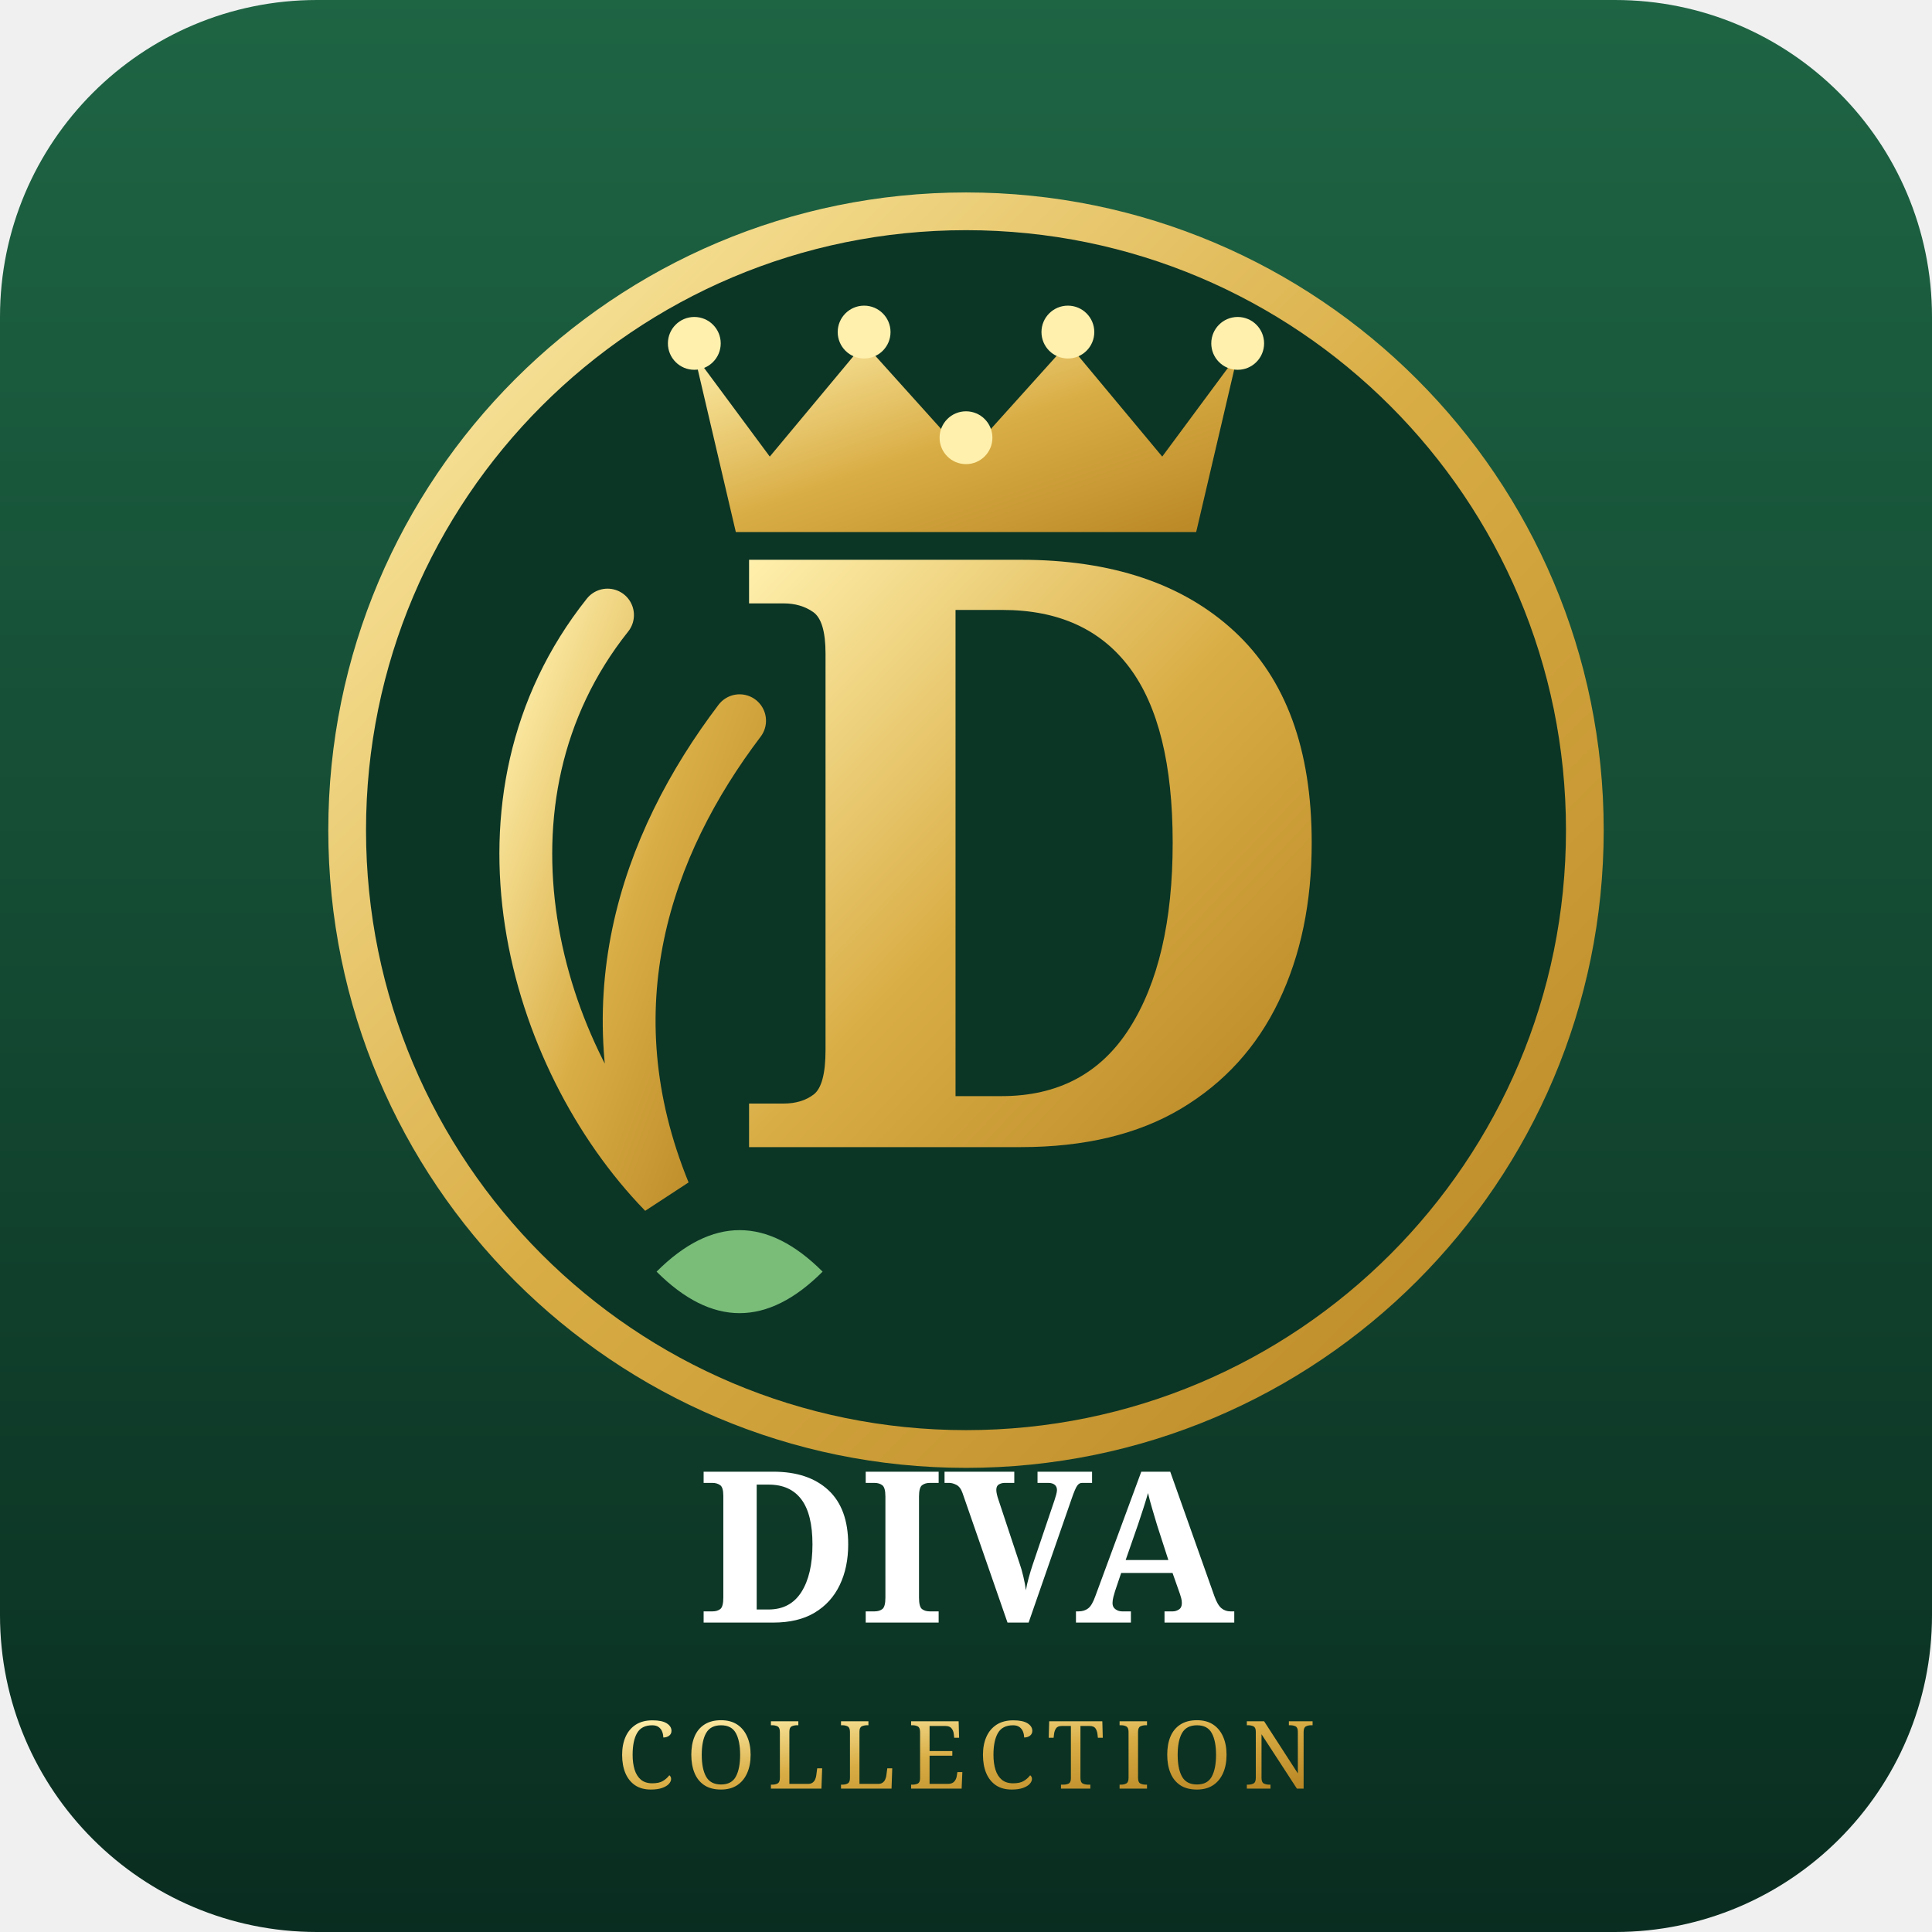
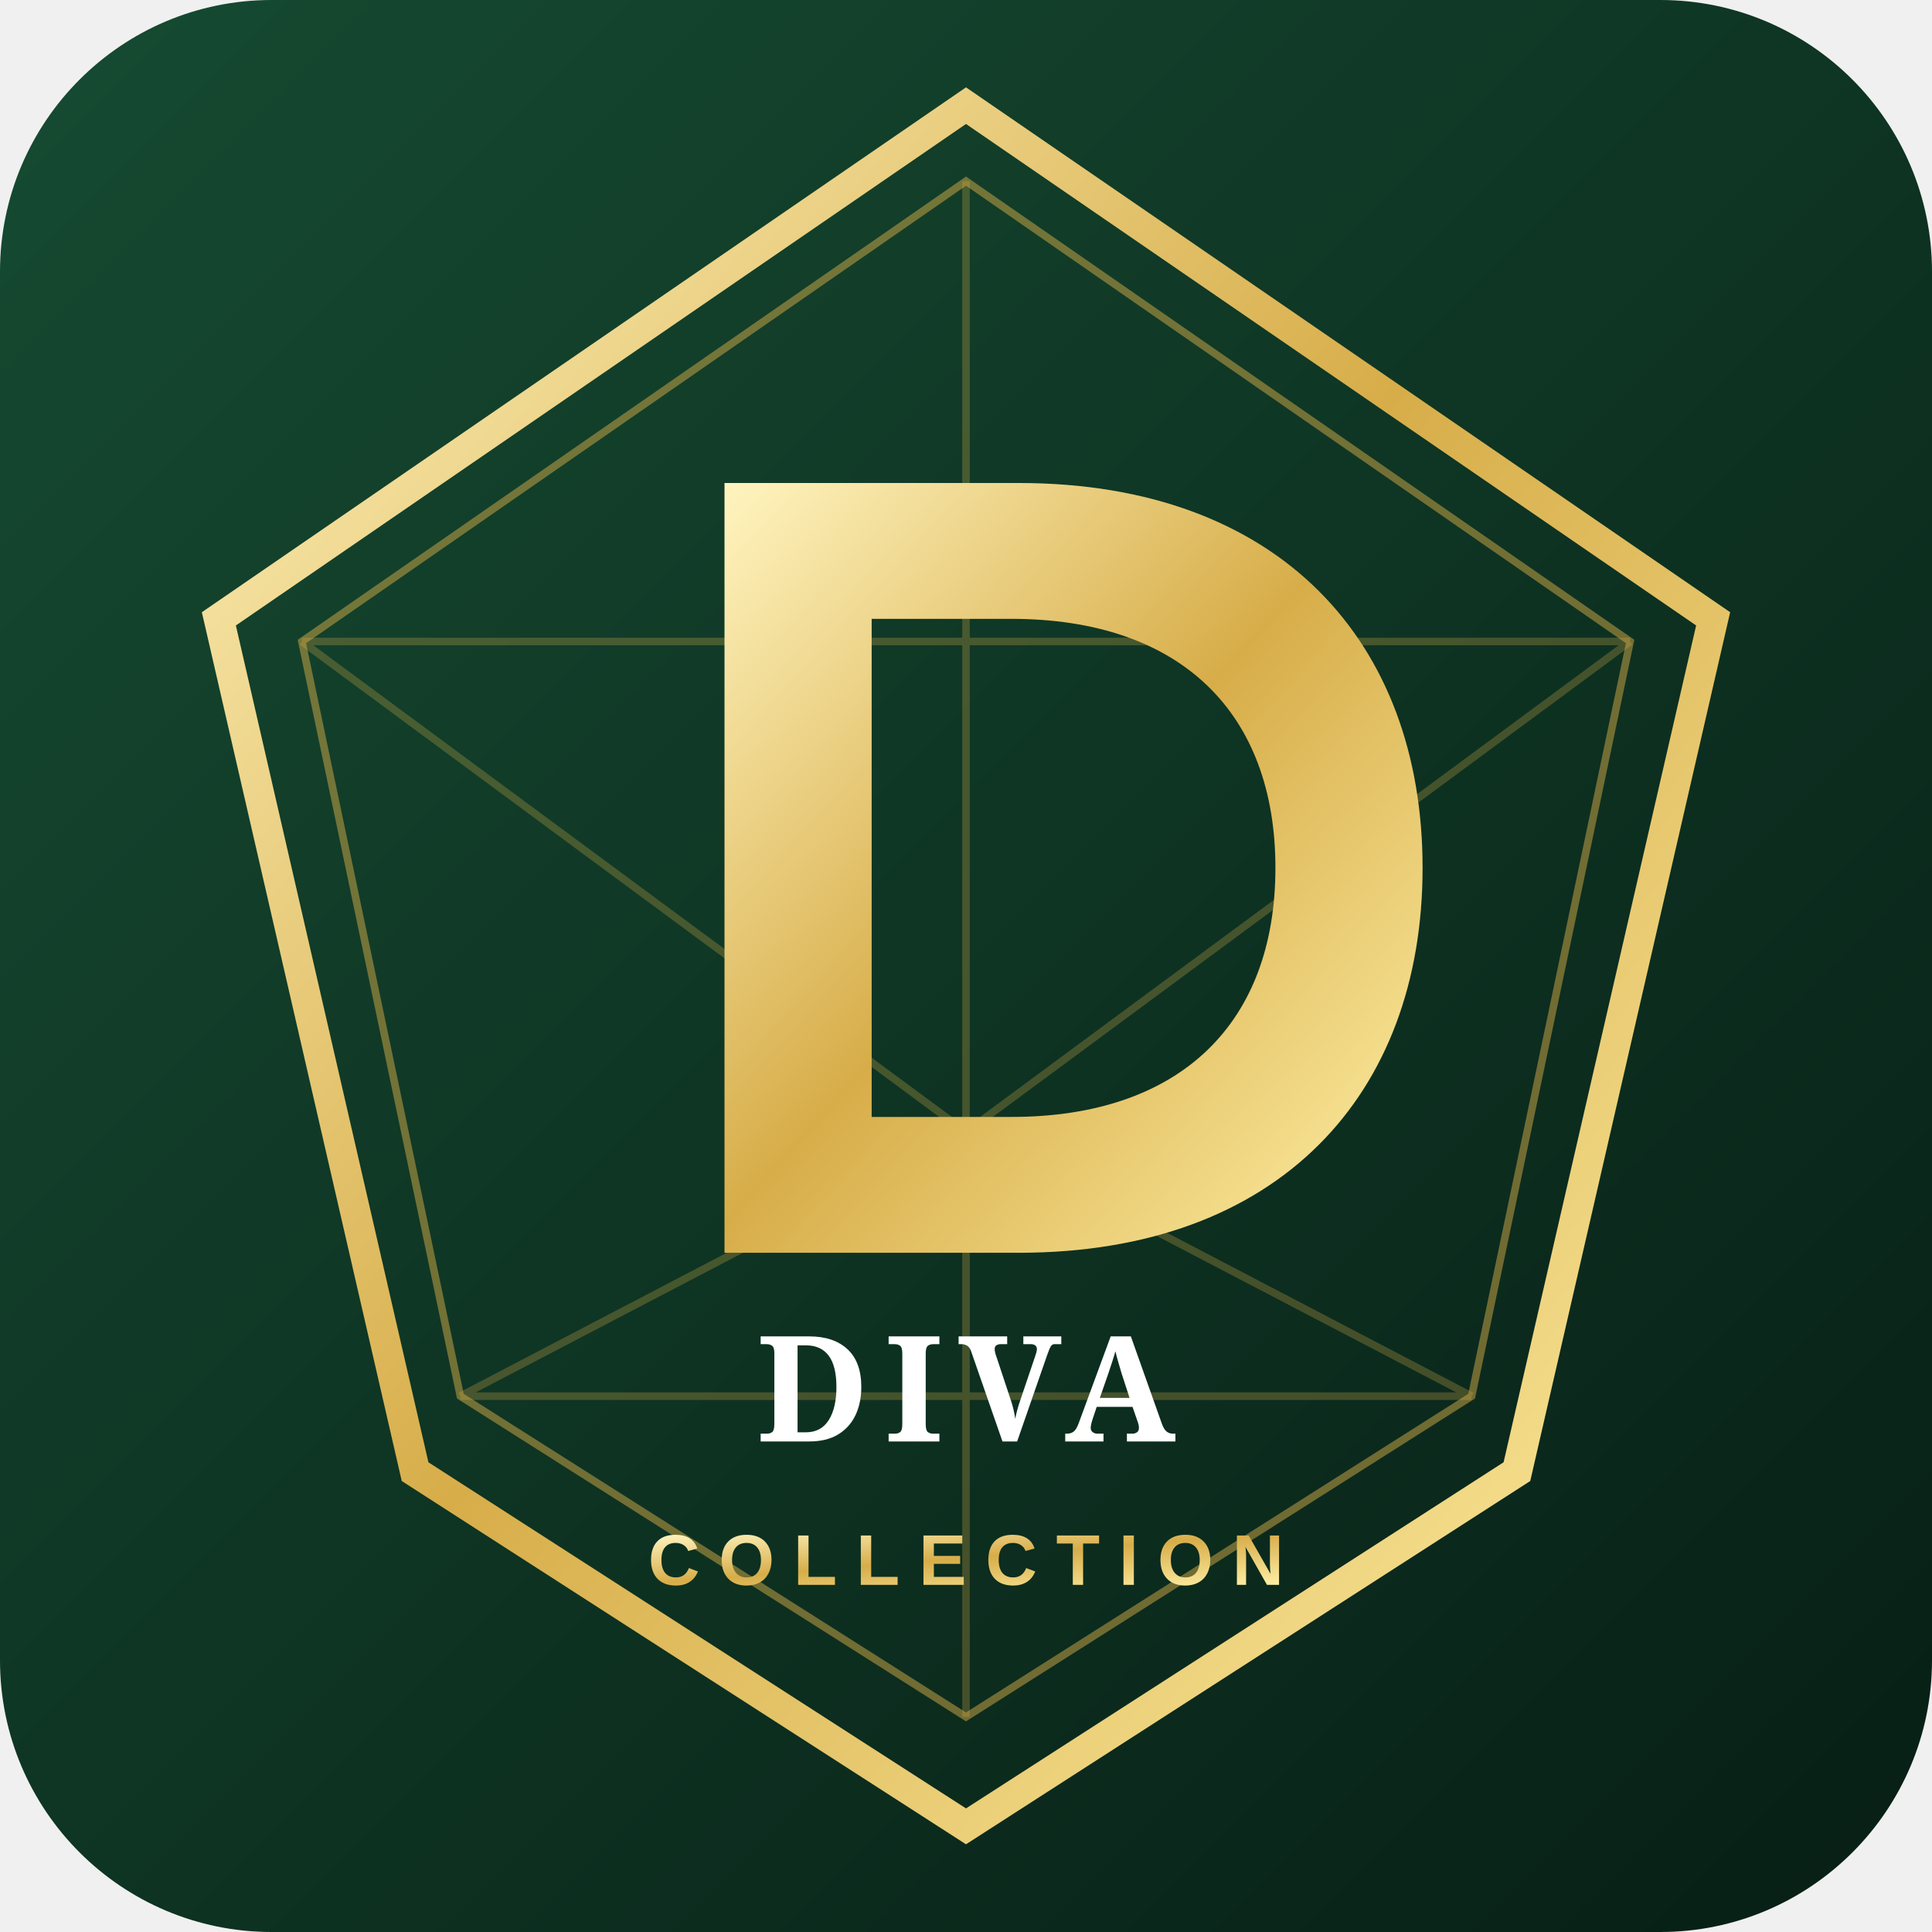
<svg xmlns="http://www.w3.org/2000/svg" viewBox="0 0 512 512" role="img" aria-label="Diva Collection">
  <defs>
-     <linearGradient id="g" x1="0" y1="0" x2="1" y2="1">
-       <stop stop-color="#fff0ad" />
-       <stop offset=".5" stop-color="#d9ad45" />
-       <stop offset="1" stop-color="#b88624" />
+     <linearGradient id="bg" x1="0" y1="0" x2="1" y2="1">
+       <stop stop-color="#164b32" />
+       <stop offset="1" stop-color="#071e15" />
    </linearGradient>
-     <linearGradient id="b" x1="0" y1="0" x2="0" y2="1">
-       <stop stop-color="#1e6544" />
-       <stop offset="1" stop-color="#092d20" />
+     <linearGradient id="gold" x1="0" y1="0" x2="1" y2="1">
+       <stop stop-color="#fff4bf" />
+       <stop offset=".48" stop-color="#d7ad49" />
+       <stop offset="1" stop-color="#fff0a6" />
    </linearGradient>
  </defs>
-   <rect width="512" height="512" rx="84" fill="url(#b)" />
-   <circle cx="256" cy="220" r="164" fill="#0b3525" stroke="url(#g)" stroke-width="10" />
-   <path d="M184 94 204 121 229 91 256 121 283 91 308 121 328 94 317 141 195 141Z" fill="url(#g)" />
-   <circle cx="184" cy="91" r="7" fill="#fff0ad" />
-   <circle cx="229" cy="88" r="7" fill="#fff0ad" />
-   <circle cx="256" cy="116" r="7" fill="#fff0ad" />
-   <circle cx="283" cy="88" r="7" fill="#fff0ad" />
-   <circle cx="328" cy="91" r="7" fill="#fff0ad" />
-   <text x="276" y="304" text-anchor="middle" font-family="Georgia,serif" font-size="218" font-weight="bold" fill="url(#g)">D</text>
-   <path d="M161 163 C122 212 141 280 176 316 C156 267 171 224 196 191" fill="none" stroke="url(#g)" stroke-width="14" stroke-linecap="round" />
-   <path d="M174 337 Q196 315 218 337 Q196 359 174 337Z" fill="#79bd79" />
-   <text x="256" y="430" text-anchor="middle" font-family="Georgia,serif" font-size="56" font-weight="bold" fill="#fff">DIVA</text>
-   <text x="256" y="474" text-anchor="middle" font-family="Georgia,serif" font-size="25" letter-spacing="3" fill="url(#g)">COLLECTION</text>
+   <rect width="512" height="512" rx="72" fill="url(#bg)" />
+   <path d="M256 28 454 164 402 390 256 484 110 390 58 164Z" fill="none" stroke="url(#gold)" stroke-width="8" />
+   <path d="M256 48 432 170 390 370 256 455 122 370 80 170Z" fill="none" stroke="#d7ad49" stroke-opacity=".5" stroke-width="2" />
+   <path d="M256 48V455M80 170H432M122 370H390M80 170 256 300 432 170M122 370 256 300 390 370" fill="none" stroke="#d7ad49" stroke-opacity=".28" stroke-width="2" />
+   <path d="M192 128H270C339 128 377 170 377 230S339 332 270 332H192ZM231 164V296H268C313 296 338 271 338 230S313 164 268 164Z" fill="url(#gold)" fill-rule="evenodd" />
+   <text x="256" y="382" text-anchor="middle" font-family="Georgia,serif" font-size="39" letter-spacing="4" font-weight="bold" fill="#fff">DIVA</text>
+   <text x="256" y="420" text-anchor="middle" font-family="Arial,sans-serif" font-size="19" letter-spacing="5" font-weight="bold" fill="url(#gold)">COLLECTION</text>
</svg>
